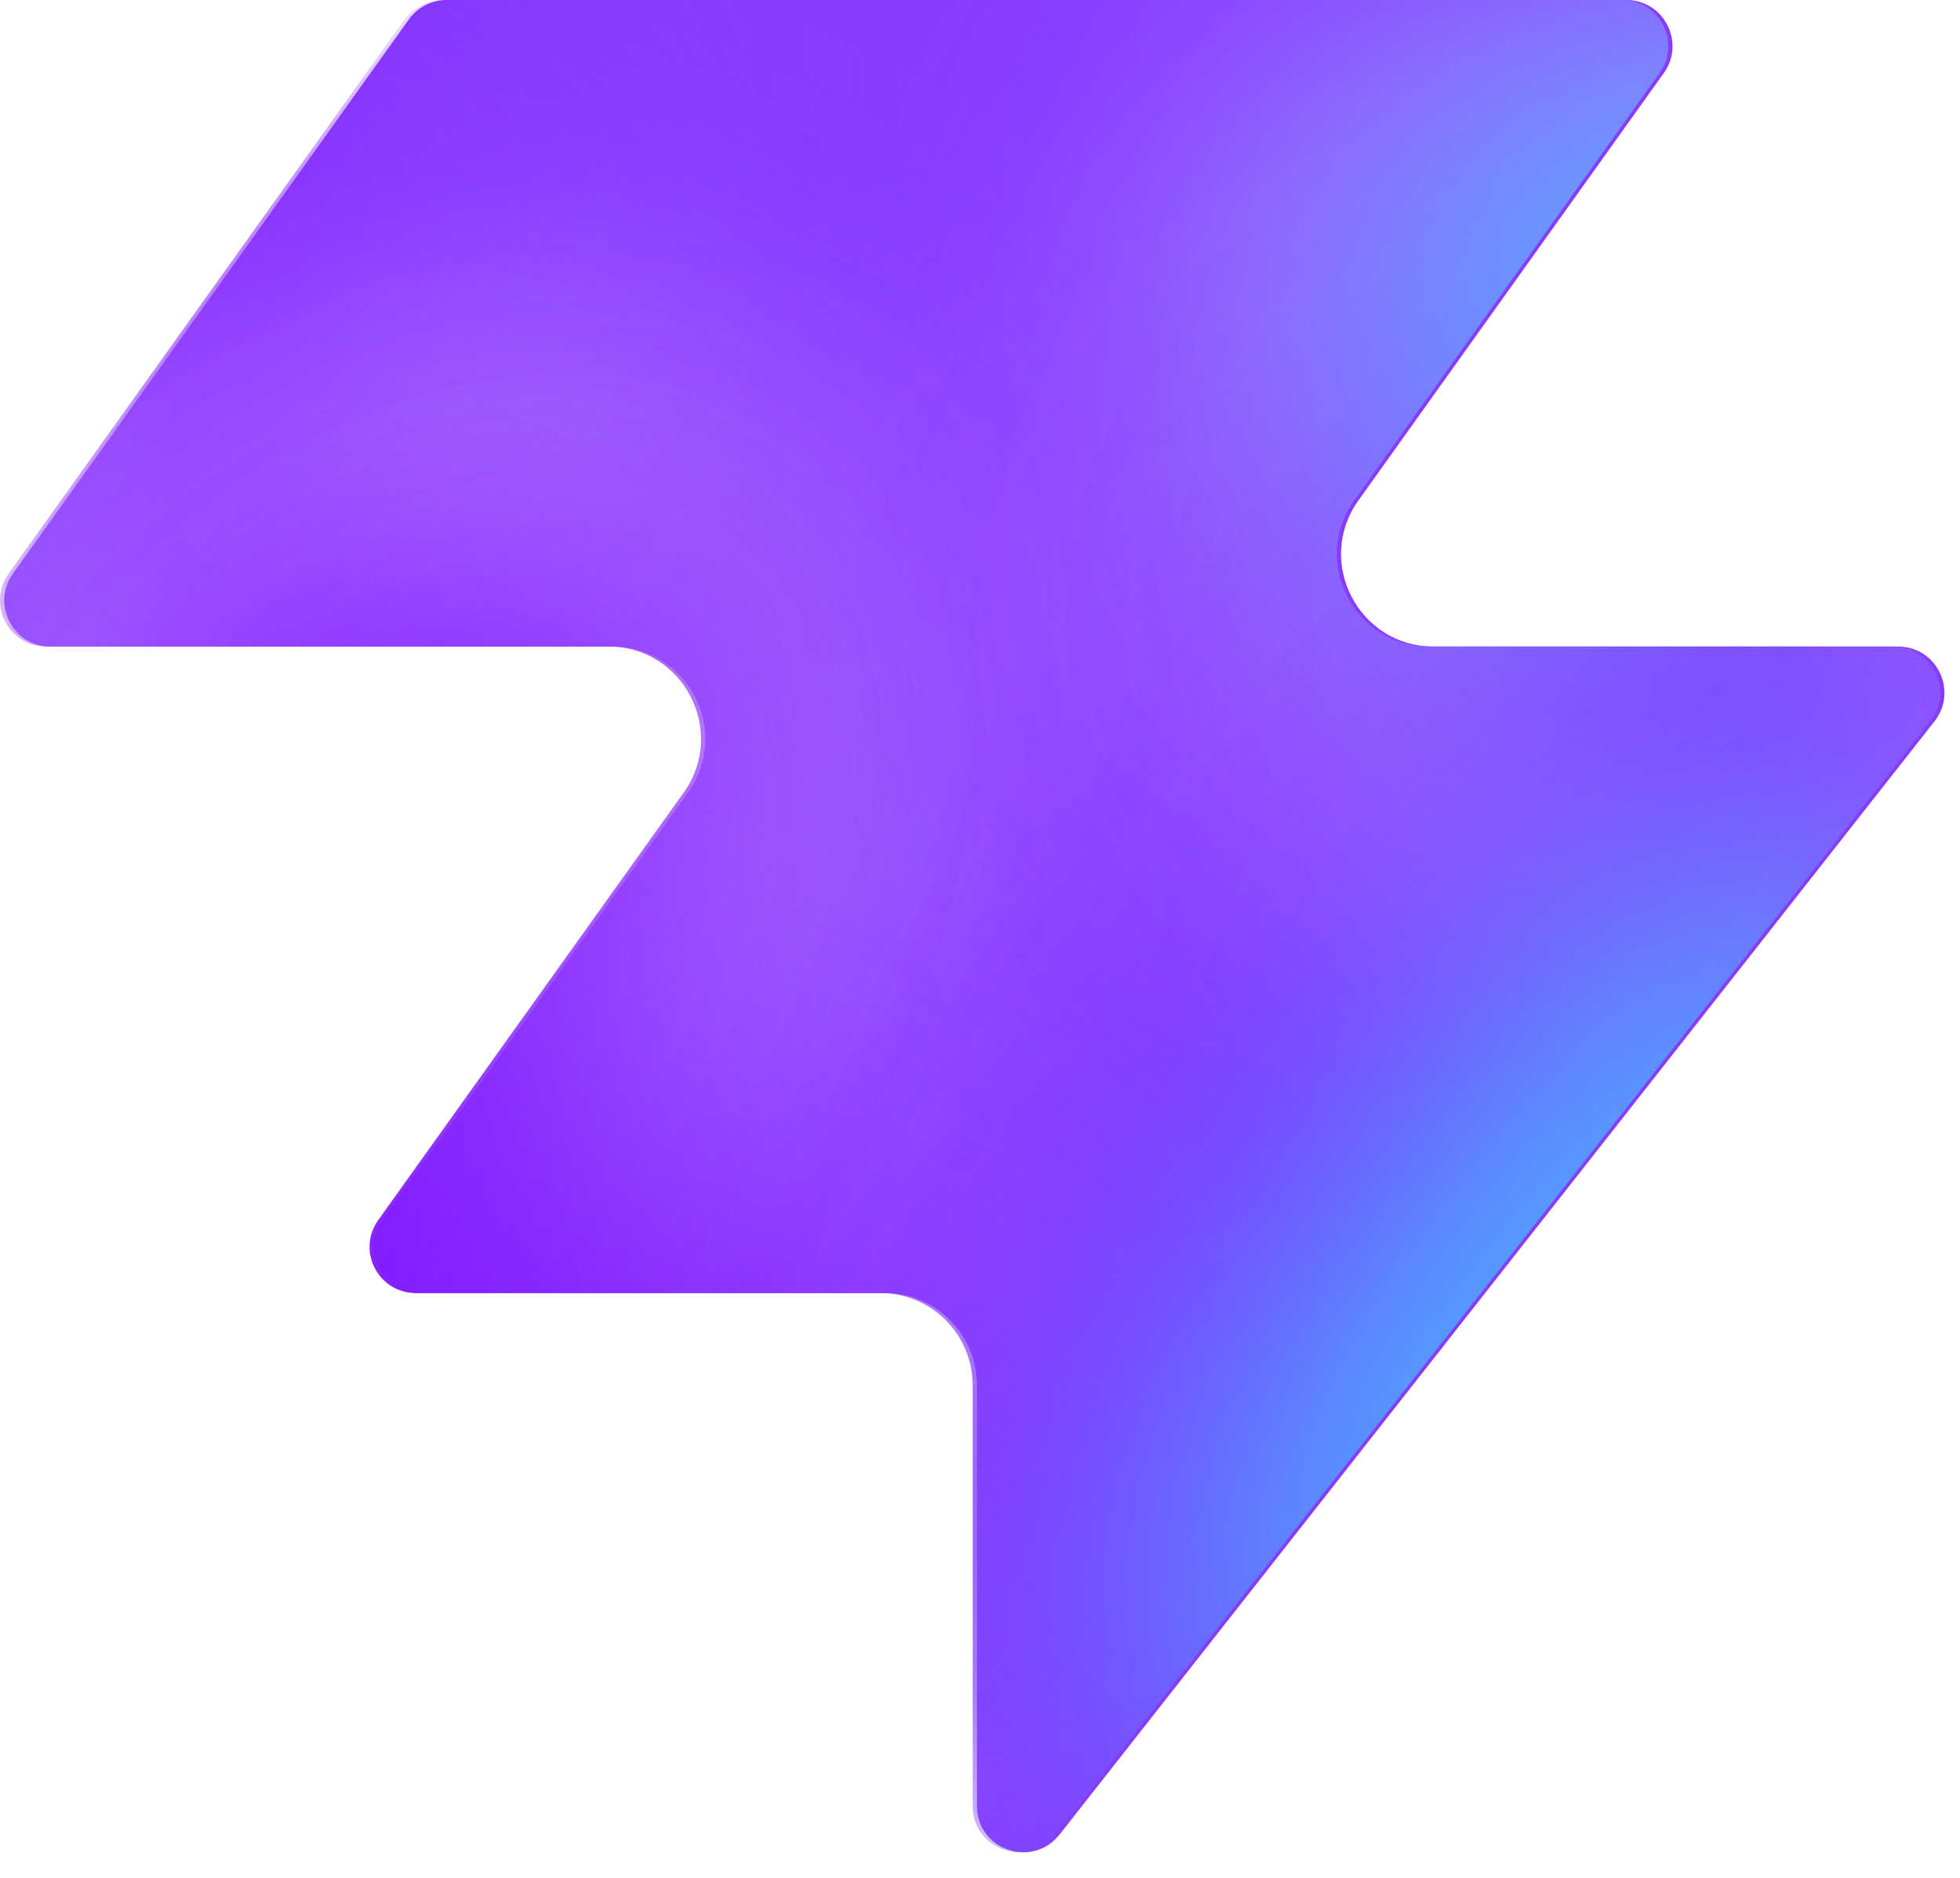
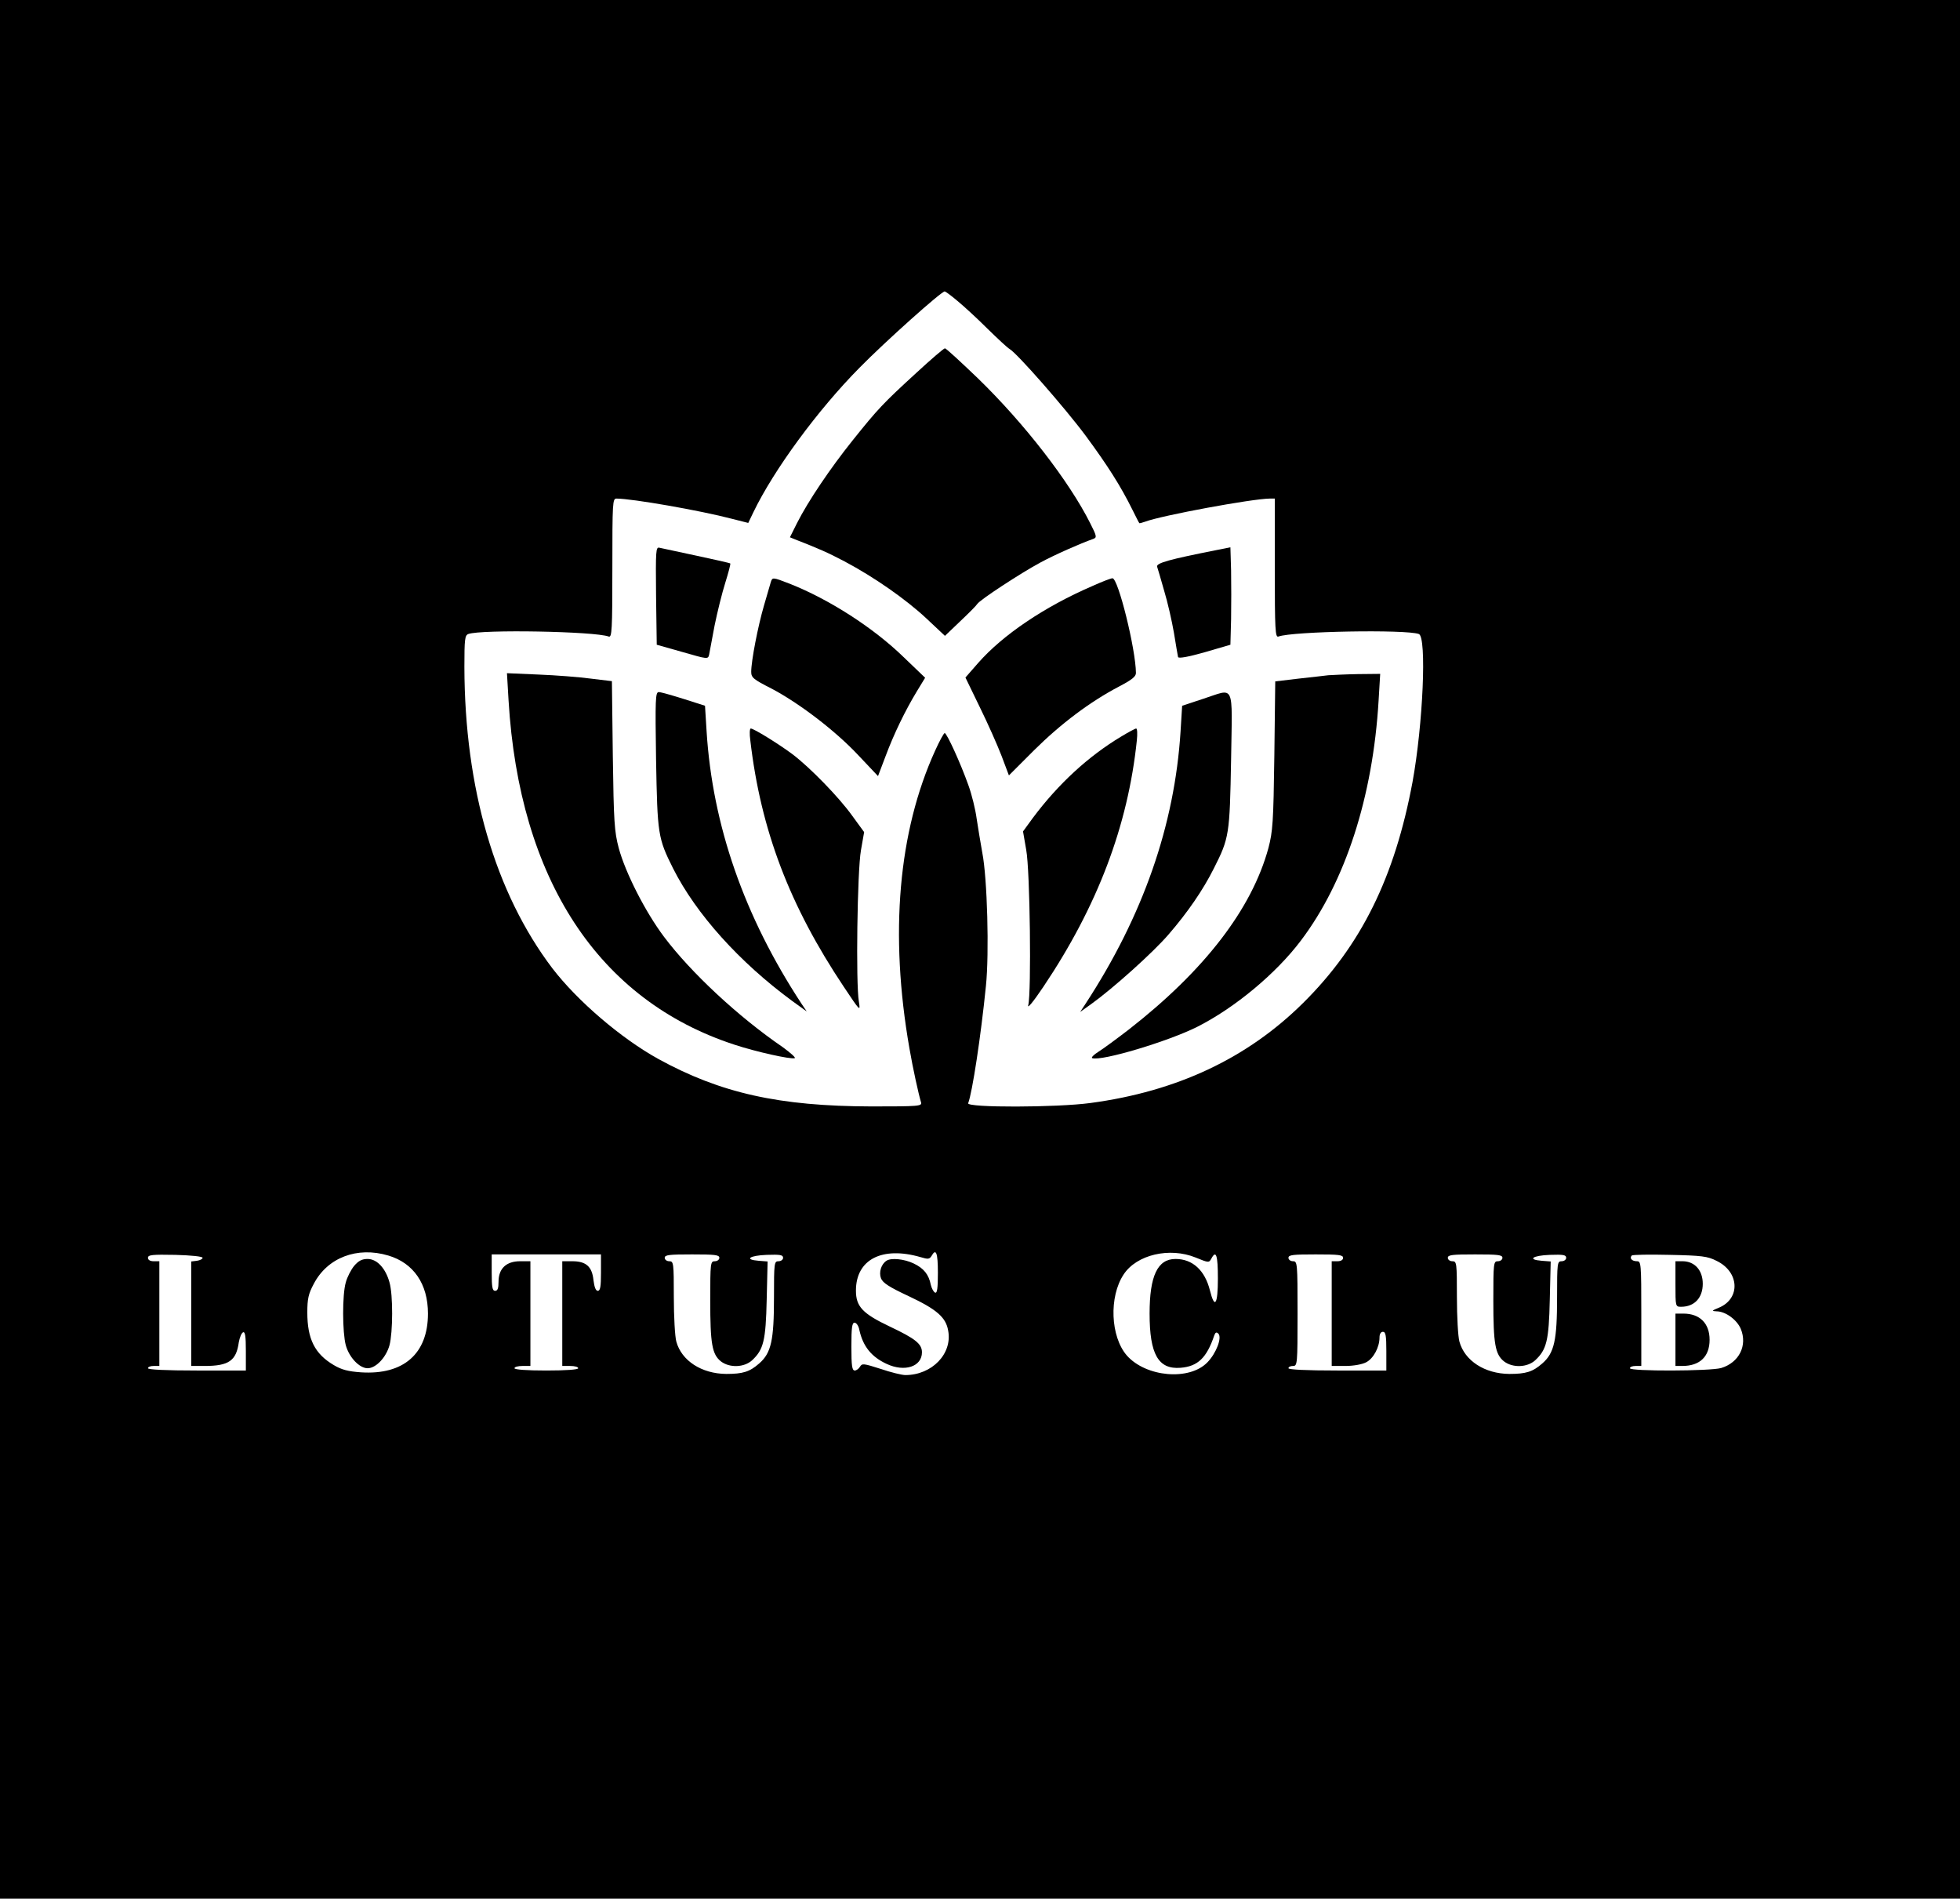
- <svg xmlns="http://www.w3.org/2000/svg" width="48" height="46" fill="none" viewBox="0 0 48 46">
-   <path fill="#863bff" d="M25.946 44.938c-.664.845-2.021.375-2.021-.698V33.937a2.26 2.26 0 0 0-2.262-2.262H10.287c-.92 0-1.456-1.04-.92-1.788l7.48-10.471c1.07-1.497 0-3.578-1.842-3.578H1.237c-.92 0-1.456-1.04-.92-1.788L10.013.474c.214-.297.556-.474.92-.474h28.894c.92 0 1.456 1.04.92 1.788l-7.48 10.471c-1.07 1.498 0 3.579 1.842 3.579h11.377c.943 0 1.473 1.088.89 1.83L25.947 44.94z" style="fill:#863bff;fill:color(display-p3 .525 .23 1);fill-opacity:1" />
-   <mask id="a" width="48" height="46" x="0" y="0" maskUnits="userSpaceOnUse" style="mask-type:alpha">
-     <path fill="#000" d="M25.842 44.938c-.664.844-2.021.375-2.021-.698V33.937a2.26 2.26 0 0 0-2.262-2.262H10.183c-.92 0-1.456-1.04-.92-1.788l7.48-10.471c1.07-1.498 0-3.579-1.842-3.579H1.133c-.92 0-1.456-1.04-.92-1.787L9.91.473c.214-.297.556-.474.92-.474h28.894c.92 0 1.456 1.04.92 1.788l-7.48 10.471c-1.07 1.498 0 3.578 1.842 3.578h11.377c.943 0 1.473 1.088.89 1.832L25.843 44.94z" style="fill:#000;fill-opacity:1" />
-   </mask>
-   <g mask="url(#a)">
-     <g filter="url(#b)">
-       <ellipse cx="5.508" cy="14.704" fill="#ede6ff" rx="5.508" ry="14.704" style="fill:#ede6ff;fill:color(display-p3 .927 .903 1);fill-opacity:1" transform="matrix(.00324 1 1 -.00324 -4.47 31.516)" />
-     </g>
-     <g filter="url(#c)">
-       <ellipse cx="10.399" cy="29.851" fill="#ede6ff" rx="10.399" ry="29.851" style="fill:#ede6ff;fill:color(display-p3 .927 .903 1);fill-opacity:1" transform="matrix(.00324 1 1 -.00324 -39.328 7.883)" />
-     </g>
-     <g filter="url(#d)">
-       <ellipse cx="5.508" cy="30.487" fill="#7e14ff" rx="5.508" ry="30.487" style="fill:#7e14ff;fill:color(display-p3 .492 .077 1);fill-opacity:1" transform="rotate(89.814 -25.913 -14.639)scale(1 -1)" />
-     </g>
-     <g filter="url(#e)">
-       <ellipse cx="5.508" cy="30.599" fill="#7e14ff" rx="5.508" ry="30.599" style="fill:#7e14ff;fill:color(display-p3 .492 .077 1);fill-opacity:1" transform="rotate(89.814 -32.644 -3.334)scale(1 -1)" />
-     </g>
-     <g filter="url(#f)">
-       <ellipse cx="5.508" cy="30.599" fill="#7e14ff" rx="5.508" ry="30.599" style="fill:#7e14ff;fill:color(display-p3 .492 .077 1);fill-opacity:1" transform="matrix(.00324 1 1 -.00324 -34.34 30.47)" />
-     </g>
-     <g filter="url(#g)">
-       <ellipse cx="14.072" cy="22.078" fill="#ede6ff" rx="14.072" ry="22.078" style="fill:#ede6ff;fill:color(display-p3 .927 .903 1);fill-opacity:1" transform="rotate(93.35 24.506 48.493)scale(-1 1)" />
-     </g>
-     <g filter="url(#h)">
-       <ellipse cx="3.47" cy="21.501" fill="#7e14ff" rx="3.47" ry="21.501" style="fill:#7e14ff;fill:color(display-p3 .492 .077 1);fill-opacity:1" transform="rotate(89.009 28.708 47.59)scale(-1 1)" />
-     </g>
-     <g filter="url(#i)">
-       <ellipse cx="3.47" cy="21.501" fill="#7e14ff" rx="3.47" ry="21.501" style="fill:#7e14ff;fill:color(display-p3 .492 .077 1);fill-opacity:1" transform="rotate(89.009 28.708 47.59)scale(-1 1)" />
-     </g>
-     <g filter="url(#j)">
-       <ellipse cx=".387" cy="8.972" fill="#7e14ff" rx="4.407" ry="29.108" style="fill:#7e14ff;fill:color(display-p3 .492 .077 1);fill-opacity:1" transform="rotate(39.51 .387 8.972)" />
-     </g>
-     <g filter="url(#k)">
-       <ellipse cx="47.523" cy="-6.092" fill="#7e14ff" rx="4.407" ry="29.108" style="fill:#7e14ff;fill:color(display-p3 .492 .077 1);fill-opacity:1" transform="rotate(37.892 47.523 -6.092)" />
-     </g>
-     <g filter="url(#l)">
-       <ellipse cx="41.412" cy="6.333" fill="#47bfff" rx="5.971" ry="9.665" style="fill:#47bfff;fill:color(display-p3 .28 .748 1);fill-opacity:1" transform="rotate(37.892 41.412 6.333)" />
-     </g>
-     <g filter="url(#m)">
-       <ellipse cx="-1.879" cy="38.332" fill="#7e14ff" rx="4.407" ry="29.108" style="fill:#7e14ff;fill:color(display-p3 .492 .077 1);fill-opacity:1" transform="rotate(37.892 -1.88 38.332)" />
-     </g>
-     <g filter="url(#n)">
-       <ellipse cx="-1.879" cy="38.332" fill="#7e14ff" rx="4.407" ry="29.108" style="fill:#7e14ff;fill:color(display-p3 .492 .077 1);fill-opacity:1" transform="rotate(37.892 -1.88 38.332)" />
-     </g>
-     <g filter="url(#o)">
-       <ellipse cx="35.651" cy="29.907" fill="#7e14ff" rx="4.407" ry="29.108" style="fill:#7e14ff;fill:color(display-p3 .492 .077 1);fill-opacity:1" transform="rotate(37.892 35.651 29.907)" />
-     </g>
-     <g filter="url(#p)">
-       <ellipse cx="38.418" cy="32.4" fill="#47bfff" rx="5.971" ry="15.297" style="fill:#47bfff;fill:color(display-p3 .28 .748 1);fill-opacity:1" transform="rotate(37.892 38.418 32.4)" />
-     </g>
+ <svg xmlns="http://www.w3.org/2000/svg" version="1.0" width="861pt" height="834pt" viewBox="0 0 861 834" preserveAspectRatio="xMidYMid meet">
+   <g transform="translate(0,834) scale(0.1,-0.1)" fill="#000000" stroke="none">
+     <path d="M0 4170 l0 -4170 4305 0 4305 0 0 4170 0 4170 -4305 0 -4305 0 0 -4170z m4205 2849 c28 -23 87 -77 132 -122 46 -45 89 -85 98 -90 32 -18 243 -258 335 -382 95 -129 152 -218 205 -325 15 -30 28 -56 30 -58 1 -1 13 2 27 7 72 27 466 100 546 101 l22 0 0 -306 c0 -273 2 -305 16 -300 61 23 561 32 617 11 35 -14 18 -398 -28 -650 -78 -418 -225 -717 -480 -970 -245 -243 -554 -389 -935 -440 -147 -20 -544 -21 -537 -1 18 46 56 295 78 515 15 143 6 475 -16 586 -8 44 -19 112 -25 151 -5 38 -21 104 -36 145 -34 96 -95 229 -104 229 -4 0 -23 -35 -42 -77 -162 -356 -201 -805 -113 -1308 15 -87 40 -201 51 -237 5 -17 -10 -18 -218 -18 -405 1 -662 58 -937 209 -164 91 -354 254 -464 397 -252 332 -386 792 -387 1325 0 121 2 138 17 144 56 21 556 12 617 -11 14 -5 16 27 16 300 0 290 1 306 18 306 68 0 367 -52 508 -89 l71 -18 22 46 c90 187 283 450 467 636 113 115 359 335 374 335 3 0 28 -18 55 -41z m-2499 -4194 c111 -33 174 -125 174 -255 0 -176 -107 -270 -294 -258 -56 4 -85 11 -120 32 -83 49 -116 114 -116 231 0 60 5 82 28 125 60 116 191 166 328 125z m2338 -7 c33 -10 39 -9 48 5 20 36 28 14 28 -74 0 -67 -3 -90 -12 -87 -7 3 -15 18 -19 34 -9 46 -31 73 -75 94 -41 20 -100 26 -120 12 -23 -15 -34 -50 -24 -77 8 -20 35 -38 123 -79 121 -57 162 -92 172 -150 20 -102 -71 -196 -188 -196 -15 0 -64 12 -108 27 -75 24 -82 25 -91 10 -5 -9 -16 -17 -23 -17 -12 0 -15 20 -15 105 0 84 3 105 14 105 8 0 18 -14 21 -32 16 -72 53 -118 120 -149 79 -37 155 -12 155 51 0 37 -29 60 -141 113 -120 57 -149 88 -149 158 0 137 115 196 284 147z m1209 -2 c56 -23 58 -23 68 -5 21 40 29 17 29 -87 0 -115 -14 -136 -35 -52 -22 88 -76 138 -151 138 -79 0 -114 -74 -114 -240 0 -178 38 -246 136 -238 76 6 115 44 148 142 5 14 10 16 18 8 17 -17 -9 -86 -48 -126 -79 -82 -270 -65 -354 30 -72 83 -79 258 -14 356 57 87 202 121 317 74z m-4363 -1 c0 -5 -11 -11 -25 -13 l-25 -3 0 -230 0 -229 59 0 c106 0 139 23 150 104 4 22 12 41 19 44 9 3 12 -18 12 -82 l0 -86 -215 0 c-137 0 -215 4 -215 10 0 6 11 10 25 10 l25 0 0 230 0 230 -25 0 c-16 0 -25 6 -25 15 0 13 18 15 120 13 71 -2 120 -7 120 -13z m1750 -65 c0 -61 -3 -80 -14 -80 -9 0 -15 16 -19 47 -6 60 -33 83 -93 83 l-44 0 0 -230 0 -230 35 0 c19 0 35 -4 35 -10 0 -6 -53 -10 -140 -10 -87 0 -140 4 -140 10 0 6 16 10 35 10 l35 0 0 230 0 230 -45 0 c-61 0 -95 -32 -95 -90 0 -29 -4 -40 -15 -40 -12 0 -15 16 -15 80 l0 80 240 0 240 0 0 -80z m520 65 c0 -8 -9 -15 -20 -15 -19 0 -20 -7 -20 -172 0 -191 8 -237 47 -268 38 -29 102 -27 137 5 50 47 60 85 64 267 l4 167 -39 3 c-65 5 -42 23 35 26 59 2 72 0 72 -13 0 -8 -9 -15 -20 -15 -19 0 -20 -7 -20 -158 0 -189 -12 -245 -65 -291 -42 -37 -72 -46 -145 -46 -108 1 -196 58 -219 142 -6 21 -11 109 -11 196 0 150 -1 157 -20 157 -11 0 -20 7 -20 15 0 13 20 15 120 15 100 0 120 -2 120 -15z m2740 0 c0 -9 -9 -15 -25 -15 l-25 0 0 -230 0 -230 60 0 c36 0 74 7 91 16 32 16 59 66 59 109 0 16 6 25 15 25 12 0 15 -16 15 -85 l0 -85 -215 0 c-137 0 -215 4 -215 10 0 6 9 10 20 10 19 0 20 7 20 230 0 223 -1 230 -20 230 -11 0 -20 7 -20 15 0 13 20 15 120 15 100 0 120 -2 120 -15z m700 0 c0 -8 -9 -15 -20 -15 -19 0 -20 -7 -20 -172 0 -191 8 -237 47 -268 38 -29 102 -27 137 5 50 47 60 85 64 267 l4 167 -39 3 c-65 5 -42 23 35 26 59 2 72 0 72 -13 0 -8 -9 -15 -20 -15 -19 0 -20 -7 -20 -158 0 -189 -12 -245 -65 -291 -42 -37 -72 -46 -145 -46 -108 1 -196 58 -219 142 -6 21 -11 109 -11 196 0 150 -1 157 -20 157 -11 0 -20 7 -20 15 0 13 20 15 120 15 100 0 120 -2 120 -15z m940 -13 c101 -48 107 -166 11 -206 -32 -13 -33 -15 -11 -16 40 0 90 -37 107 -77 30 -73 -7 -148 -86 -172 -49 -14 -401 -15 -401 -1 0 6 11 10 25 10 l25 0 0 230 c0 221 -1 230 -19 230 -22 0 -34 13 -23 25 4 4 79 5 167 3 140 -3 166 -6 205 -26z" />
+     <path d="M4024 6701 c-144 -132 -167 -156 -279 -296 -97 -121 -195 -266 -244 -363 l-31 -62 22 -9 c105 -41 144 -58 218 -97 132 -70 270 -167 359 -250 l82 -77 67 64 c37 35 71 69 75 76 11 18 190 135 277 182 65 35 176 84 233 104 16 6 15 12 -14 69 -93 185 -290 439 -493 636 -75 72 -140 132 -145 132 -5 0 -62 -49 -127 -109z" />
+     <path d="M2882 5723 l3 -215 113 -32 c111 -32 112 -32 117 -12 2 12 13 69 24 128 12 59 33 144 47 188 14 45 24 83 22 85 -2 2 -68 17 -148 34 -80 17 -153 33 -163 35 -16 4 -17 -10 -15 -211z" />
+     <path d="M5340 5923 c-202 -40 -261 -56 -257 -72 3 -9 17 -56 31 -106 15 -49 34 -133 43 -185 8 -52 17 -100 18 -106 2 -7 43 0 117 21 l113 33 3 112 c1 61 1 157 0 214 l-3 102 -65 -13z" />
+     <path d="M3386 5783 c-3 -10 -16 -56 -30 -103 -26 -89 -56 -242 -56 -291 0 -25 9 -33 88 -73 122 -64 282 -186 383 -294 l86 -91 33 87 c37 99 86 200 138 286 l36 59 -96 92 c-133 129 -327 253 -499 321 -75 29 -76 29 -83 7z" />
+     <path d="M4799 5766 c-211 -91 -394 -215 -502 -338 l-56 -64 63 -130 c35 -71 78 -168 96 -215 l32 -85 111 111 c117 116 246 213 372 279 57 30 75 44 75 60 -1 105 -78 416 -103 416 -7 0 -46 -15 -88 -34z" />
+     <path d="M2234 5264 c47 -787 395 -1318 993 -1513 94 -31 247 -65 264 -59 6 2 -18 23 -52 48 -196 134 -404 328 -522 485 -82 109 -170 282 -199 390 -19 72 -22 113 -26 406 l-4 327 -91 11 c-51 7 -155 15 -231 18 l-139 6 7 -119z" />
+     <path d="M5835 5374 c-16 -2 -76 -9 -132 -15 l-101 -12 -4 -326 c-4 -295 -7 -333 -26 -406 -73 -268 -281 -538 -613 -797 -52 -40 -113 -85 -134 -98 -21 -13 -33 -26 -27 -28 42 -14 335 74 462 138 164 83 345 233 455 379 195 258 316 631 341 1054 l7 117 -99 -1 c-54 -1 -112 -4 -129 -5z" />
+     <path d="M2882 5003 c6 -329 8 -344 75 -478 101 -200 291 -411 522 -581 l65 -47 -23 34 c-252 384 -391 784 -417 1196 l-7 113 -94 30 c-51 16 -100 30 -109 30 -15 0 -16 -30 -12 -297z" />
+     <path d="M5284 5270 l-91 -30 -7 -113 c-26 -412 -165 -810 -418 -1197 l-23 -35 49 35 c96 69 271 226 339 305 84 97 152 196 199 290 68 134 70 149 76 478 5 344 19 313 -124 267z" />
+     <path d="M3296 5088 c46 -395 173 -727 411 -1083 72 -108 73 -109 66 -65 -14 78 -7 576 9 665 l14 80 -51 70 c-59 83 -188 215 -265 273 -62 46 -169 112 -182 112 -5 0 -6 -24 -2 -52z" />
+     <path d="M4924 5104 c-143 -86 -275 -207 -387 -357 l-43 -59 14 -81 c17 -91 23 -628 9 -682 -5 -18 21 13 66 80 238 354 372 708 411 1083 3 28 2 52 -3 52 -4 0 -34 -16 -67 -36z" />
+     <path d="M1556 2780 c-14 -17 -31 -50 -37 -73 -16 -55 -15 -220 0 -276 15 -54 60 -101 96 -101 36 0 81 47 96 101 15 56 16 221 0 276 -17 62 -55 103 -96 103 -25 0 -40 -8 -59 -30z" />
+     <path d="M7360 2700 c0 -99 0 -100 25 -100 58 0 95 39 95 101 0 59 -35 98 -87 99 l-33 0 0 -100z" />
+     <path d="M7360 2455 l0 -115 30 0 c77 0 120 41 120 115 0 72 -43 115 -115 115 l-35 0 0 -115z" />
  </g>
-   <defs>
-     <filter id="b" width="60.045" height="41.654" x="-19.77" y="16.149" color-interpolation-filters="sRGB" filterUnits="userSpaceOnUse">
-       <feFlood flood-opacity="0" result="BackgroundImageFix" />
-       <feBlend in="SourceGraphic" in2="BackgroundImageFix" result="shape" />
-       <feGaussianBlur result="effect1_foregroundBlur_2002_17158" stdDeviation="7.659" />
-     </filter>
-     <filter id="c" width="90.34" height="51.437" x="-54.613" y="-7.533" color-interpolation-filters="sRGB" filterUnits="userSpaceOnUse">
-       <feFlood flood-opacity="0" result="BackgroundImageFix" />
-       <feBlend in="SourceGraphic" in2="BackgroundImageFix" result="shape" />
-       <feGaussianBlur result="effect1_foregroundBlur_2002_17158" stdDeviation="7.659" />
-     </filter>
-     <filter id="d" width="79.355" height="29.4" x="-49.64" y="2.03" color-interpolation-filters="sRGB" filterUnits="userSpaceOnUse">
-       <feFlood flood-opacity="0" result="BackgroundImageFix" />
-       <feBlend in="SourceGraphic" in2="BackgroundImageFix" result="shape" />
-       <feGaussianBlur result="effect1_foregroundBlur_2002_17158" stdDeviation="4.596" />
-     </filter>
-     <filter id="e" width="79.579" height="29.4" x="-45.045" y="20.029" color-interpolation-filters="sRGB" filterUnits="userSpaceOnUse">
-       <feFlood flood-opacity="0" result="BackgroundImageFix" />
-       <feBlend in="SourceGraphic" in2="BackgroundImageFix" result="shape" />
-       <feGaussianBlur result="effect1_foregroundBlur_2002_17158" stdDeviation="4.596" />
-     </filter>
-     <filter id="f" width="79.579" height="29.4" x="-43.513" y="21.178" color-interpolation-filters="sRGB" filterUnits="userSpaceOnUse">
-       <feFlood flood-opacity="0" result="BackgroundImageFix" />
-       <feBlend in="SourceGraphic" in2="BackgroundImageFix" result="shape" />
-       <feGaussianBlur result="effect1_foregroundBlur_2002_17158" stdDeviation="4.596" />
-     </filter>
-     <filter id="g" width="74.749" height="58.852" x="15.756" y="-17.901" color-interpolation-filters="sRGB" filterUnits="userSpaceOnUse">
-       <feFlood flood-opacity="0" result="BackgroundImageFix" />
-       <feBlend in="SourceGraphic" in2="BackgroundImageFix" result="shape" />
-       <feGaussianBlur result="effect1_foregroundBlur_2002_17158" stdDeviation="7.659" />
-     </filter>
-     <filter id="h" width="61.377" height="25.362" x="23.548" y="2.284" color-interpolation-filters="sRGB" filterUnits="userSpaceOnUse">
-       <feFlood flood-opacity="0" result="BackgroundImageFix" />
-       <feBlend in="SourceGraphic" in2="BackgroundImageFix" result="shape" />
-       <feGaussianBlur result="effect1_foregroundBlur_2002_17158" stdDeviation="4.596" />
-     </filter>
-     <filter id="i" width="61.377" height="25.362" x="23.548" y="2.284" color-interpolation-filters="sRGB" filterUnits="userSpaceOnUse">
-       <feFlood flood-opacity="0" result="BackgroundImageFix" />
-       <feBlend in="SourceGraphic" in2="BackgroundImageFix" result="shape" />
-       <feGaussianBlur result="effect1_foregroundBlur_2002_17158" stdDeviation="4.596" />
-     </filter>
-     <filter id="j" width="56.045" height="63.649" x="-27.636" y="-22.853" color-interpolation-filters="sRGB" filterUnits="userSpaceOnUse">
-       <feFlood flood-opacity="0" result="BackgroundImageFix" />
-       <feBlend in="SourceGraphic" in2="BackgroundImageFix" result="shape" />
-       <feGaussianBlur result="effect1_foregroundBlur_2002_17158" stdDeviation="4.596" />
-     </filter>
-     <filter id="k" width="54.814" height="64.646" x="20.116" y="-38.415" color-interpolation-filters="sRGB" filterUnits="userSpaceOnUse">
-       <feFlood flood-opacity="0" result="BackgroundImageFix" />
-       <feBlend in="SourceGraphic" in2="BackgroundImageFix" result="shape" />
-       <feGaussianBlur result="effect1_foregroundBlur_2002_17158" stdDeviation="4.596" />
-     </filter>
-     <filter id="l" width="33.541" height="35.313" x="24.641" y="-11.323" color-interpolation-filters="sRGB" filterUnits="userSpaceOnUse">
-       <feFlood flood-opacity="0" result="BackgroundImageFix" />
-       <feBlend in="SourceGraphic" in2="BackgroundImageFix" result="shape" />
-       <feGaussianBlur result="effect1_foregroundBlur_2002_17158" stdDeviation="4.596" />
-     </filter>
-     <filter id="m" width="54.814" height="64.646" x="-29.286" y="6.009" color-interpolation-filters="sRGB" filterUnits="userSpaceOnUse">
-       <feFlood flood-opacity="0" result="BackgroundImageFix" />
-       <feBlend in="SourceGraphic" in2="BackgroundImageFix" result="shape" />
-       <feGaussianBlur result="effect1_foregroundBlur_2002_17158" stdDeviation="4.596" />
-     </filter>
-     <filter id="n" width="54.814" height="64.646" x="-29.286" y="6.009" color-interpolation-filters="sRGB" filterUnits="userSpaceOnUse">
-       <feFlood flood-opacity="0" result="BackgroundImageFix" />
-       <feBlend in="SourceGraphic" in2="BackgroundImageFix" result="shape" />
-       <feGaussianBlur result="effect1_foregroundBlur_2002_17158" stdDeviation="4.596" />
-     </filter>
-     <filter id="o" width="54.814" height="64.646" x="8.244" y="-2.416" color-interpolation-filters="sRGB" filterUnits="userSpaceOnUse">
-       <feFlood flood-opacity="0" result="BackgroundImageFix" />
-       <feBlend in="SourceGraphic" in2="BackgroundImageFix" result="shape" />
-       <feGaussianBlur result="effect1_foregroundBlur_2002_17158" stdDeviation="4.596" />
-     </filter>
-     <filter id="p" width="39.409" height="43.623" x="18.713" y="10.588" color-interpolation-filters="sRGB" filterUnits="userSpaceOnUse">
-       <feFlood flood-opacity="0" result="BackgroundImageFix" />
-       <feBlend in="SourceGraphic" in2="BackgroundImageFix" result="shape" />
-       <feGaussianBlur result="effect1_foregroundBlur_2002_17158" stdDeviation="4.596" />
-     </filter>
-   </defs>
</svg>
